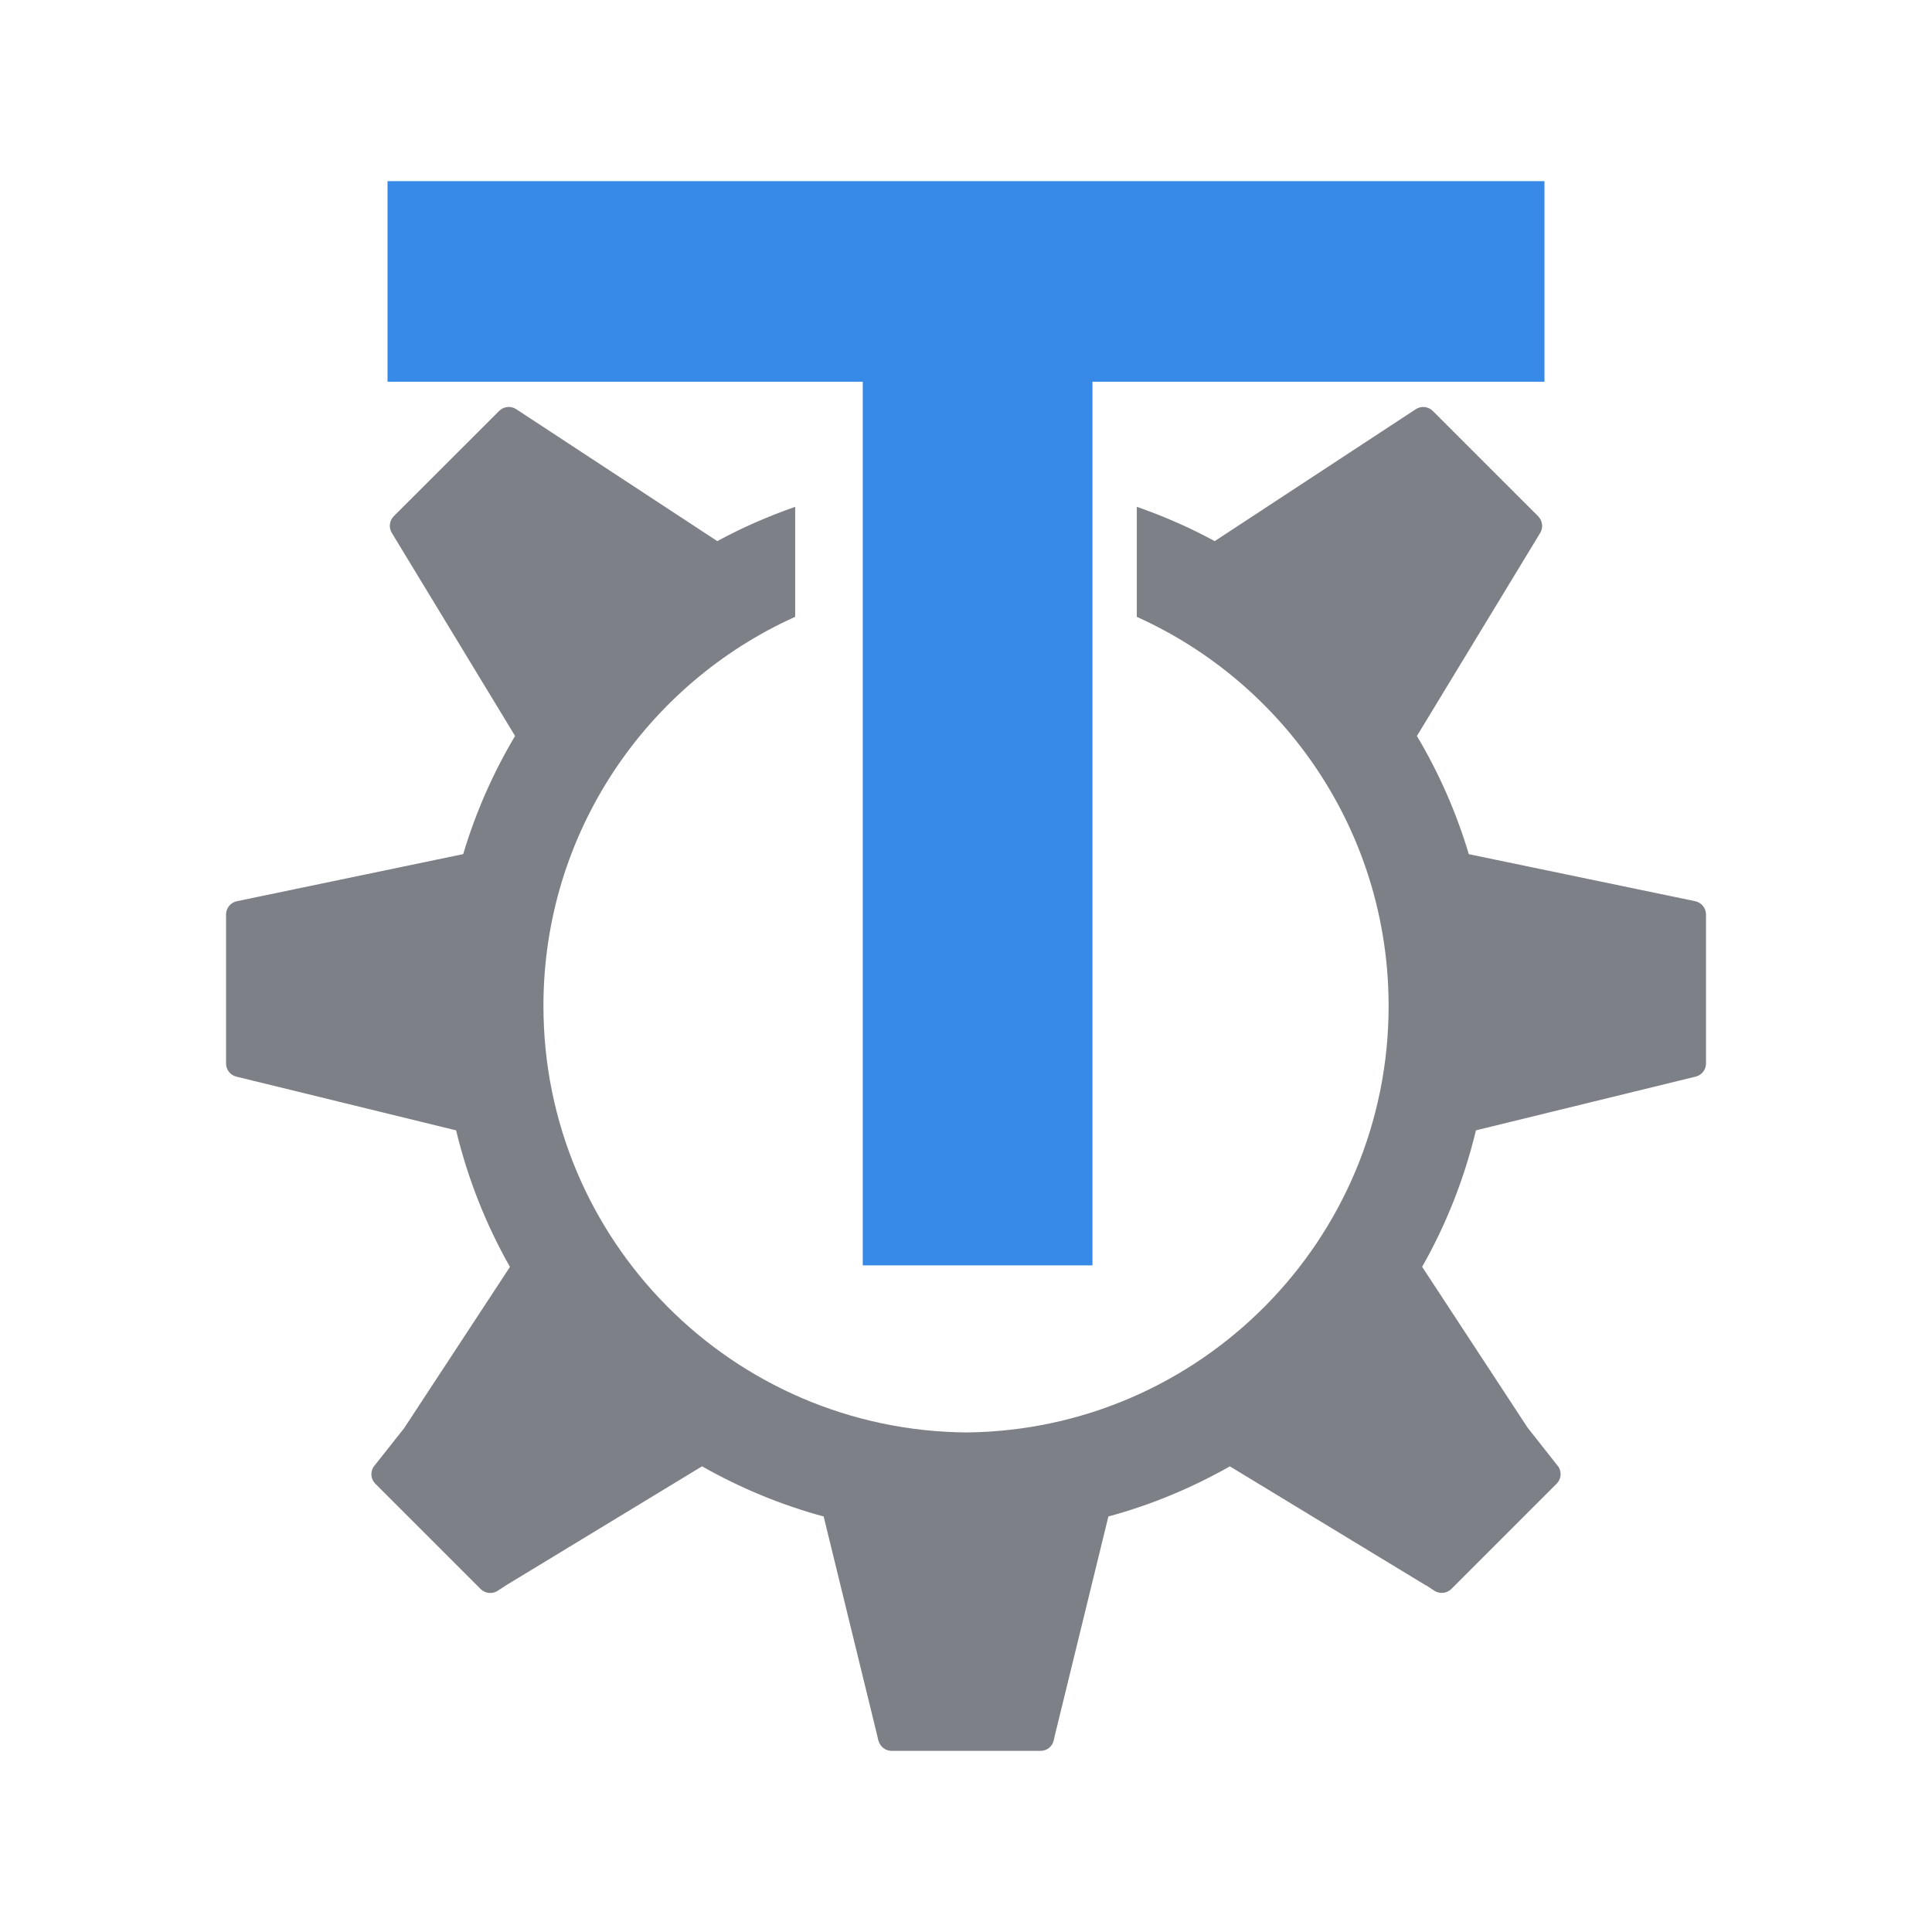
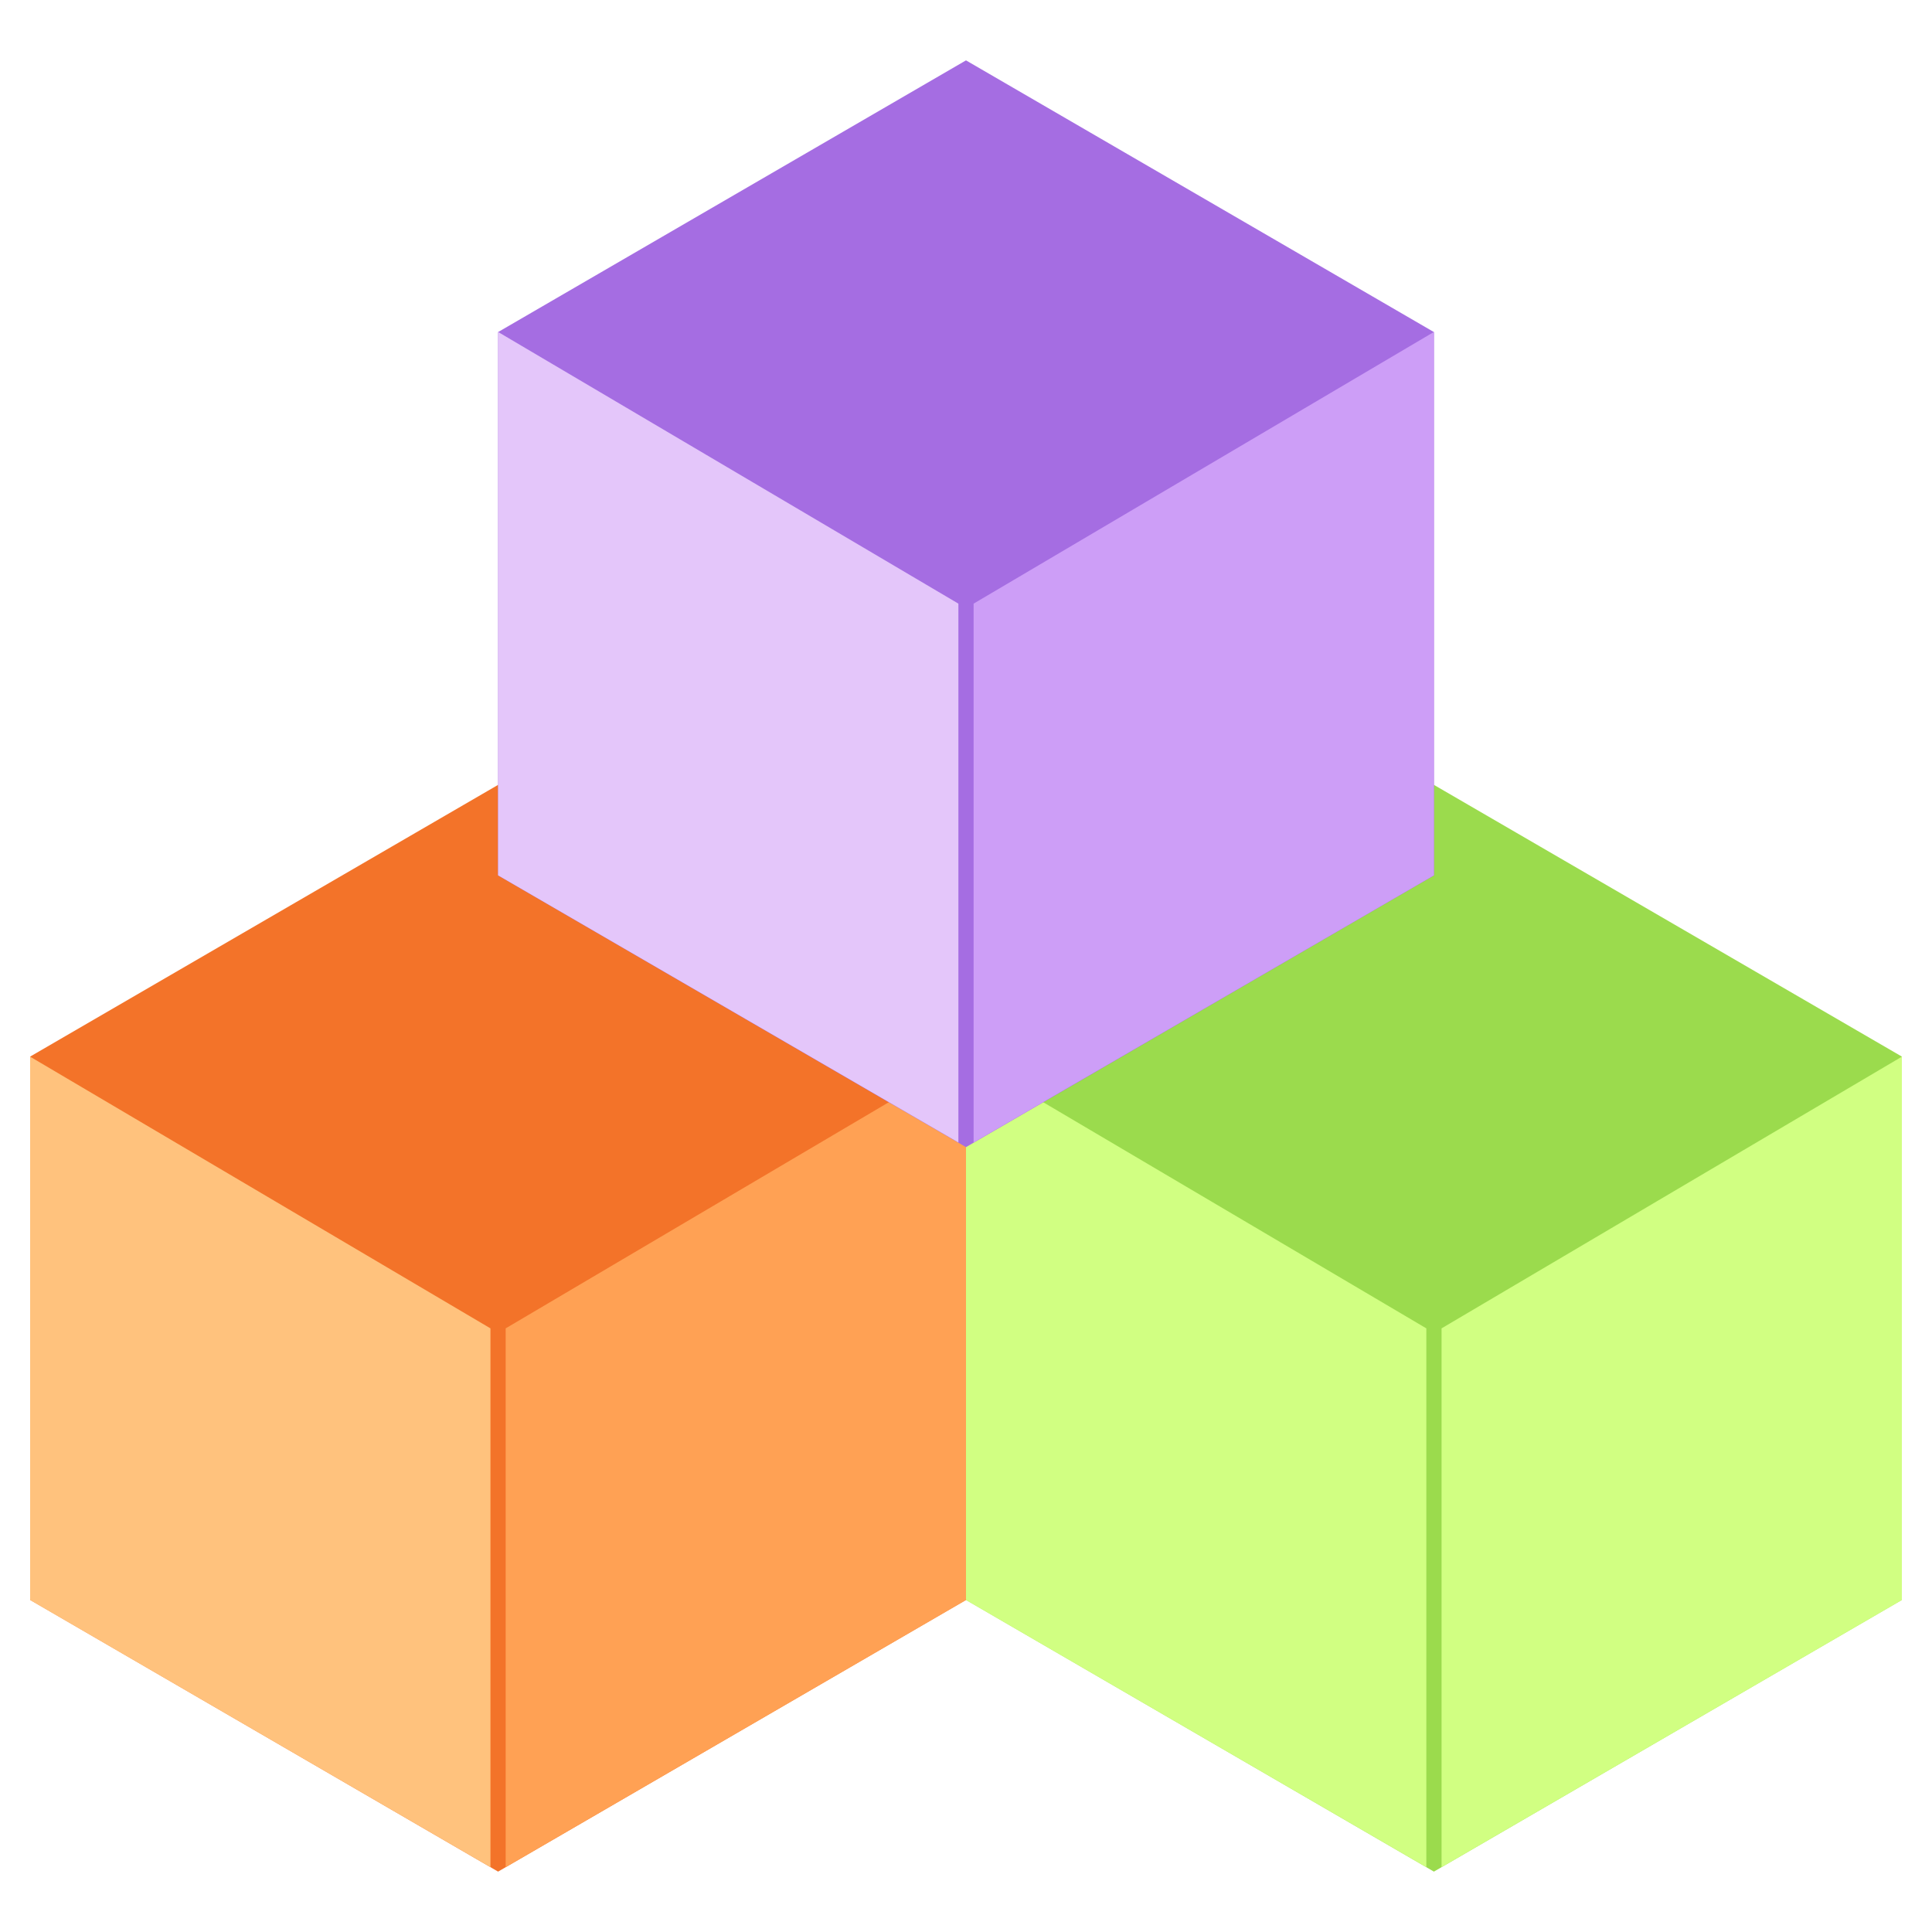
- <svg xmlns="http://www.w3.org/2000/svg" version="1.1" id="svg2" width="24" height="24" viewBox="0 0 24 24">
-   <defs id="defs6" />
-   <g id="g4585" transform="matrix(0.6685184,0,0,0.6685184,1.303673,1.303704)">
-     <path id="path5692_2_-3" d="m 7.477,5.613 v 6e-4 C 7.421,5.619 7.367,5.644 7.324,5.687 L 5.367,7.642 C 5.285,7.725 5.27,7.853 5.331,7.953 L 7.621,11.725 C 7.215,12.408 6.889,13.144 6.657,13.921 l -4.205,0.875 c -0.117,0.024 -0.202,0.128 -0.202,0.248 v 2.767 c 0,0.117 0.08,0.218 0.193,0.245 l 4.082,0.998 c 0.218,0.9 0.555,1.753 1.001,2.537 l -1.965,2.995 -0.573,0.725 c -0.061,0.1 -0.046,0.227 0.037,0.31 l 1.956,1.956 c 0.085,0.085 0.218,0.098 0.319,0.032 l 0.156,-0.103 c 0.002,-0.001 0.004,-0.001 0.006,-0.003 l 3.633,-2.206 c 0.704,0.399 1.461,0.716 2.26,0.932 l 1.003,4.102 0.01,0.05 c 6.5e-4,0.003 0.003,0.005 0.004,0.009 0.007,0.028 0.018,0.054 0.034,0.078 0.015,0.023 0.034,0.045 0.056,0.062 8.66e-4,6e-4 0.002,6e-4 0.003,0.002 0.021,0.016 0.044,0.029 0.07,0.038 0.026,0.009 0.052,0.014 0.081,0.014 8.67e-4,1.2e-5 0.002,5.99e-4 0.002,5.99e-4 h 2.767 c 0.119,-5e-6 0.223,-0.083 0.247,-0.201 l 0.013,-0.062 1.001,-4.093 c 0.798,-0.215 1.554,-0.533 2.257,-0.931 l 3.635,2.207 c 0.004,0.003 0.01,0.003 0.014,0.005 l 0.149,0.098 c 0.1,0.066 0.233,0.053 0.318,-0.032 l 1.956,-1.956 c 0.083,-0.083 0.098,-0.21 0.037,-0.31 l -0.577,-0.732 -1.959,-2.988 c 0.446,-0.784 0.783,-1.636 1,-2.536 l 4.082,-0.998 c 0.113,-0.027 0.193,-0.128 0.193,-0.245 v -2.767 c 0,-0.12 -0.085,-0.224 -0.202,-0.248 L 25.343,13.922 C 25.111,13.145 24.786,12.409 24.379,11.726 l 2.29,-3.772 c 0.061,-0.1 0.045,-0.228 -0.037,-0.311 L 24.676,5.688 c -0.042,-0.043 -0.097,-0.068 -0.153,-0.074 v -6e-4 c -0.056,-0.005 -0.115,0.007 -0.165,0.04 l -3.734,2.45 c -0.001,0.001 -0.002,0.001 -0.002,0.002 -0.461,-0.251 -0.946,-0.463 -1.448,-0.638 v 2.045 c 2.758,1.241 4.679,4.01 4.679,7.231 0,4.348 -3.501,7.876 -7.837,7.924 -4.351,-0.031 -7.868,-3.567 -7.868,-7.925 0,-3.22 1.921,-5.99 4.678,-7.231 v -2.044 c -0.502,0.176 -0.987,0.387 -1.448,0.638 -3.32e-4,-3.113e-4 -0.001,-0.001 -0.002,-0.002 L 7.642,5.653 C 7.591,5.62 7.534,5.607 7.477,5.613 Z" style="fill:#7e8087;fill-opacity:1;stroke-width:0.307" />
-     <path id="rect4544" d="M 5.251,1.416 V 5.143 H 14.082 V 21.563 h 4.268 V 5.143 h 8.399 V 1.416 Z" style="opacity:1;fill:#3689e6;fill-opacity:1;stroke:none;stroke-width:0.183;stroke-linecap:round;stroke-linejoin:miter;stroke-miterlimit:4;stroke-dasharray:none;stroke-opacity:1;paint-order:normal" />
+ <svg xmlns="http://www.w3.org/2000/svg" width="24" height="24" viewBox="0 0 6.35 6.35" version="1.1" id="svg5652">
+   <defs id="defs5646" />
+   <g id="layer1" transform="translate(-4.4504802e-7,-290.65)">
+     <polygon points="648,62.354 684,124.708 648,187.061 576,187.061 540,124.708 576,62.354 " style="fill:#9bdb4d;stroke:none;stroke-width:9.138;stroke-miterlimit:4;stroke-dasharray:none;stroke-opacity:1" id="55-2" transform="matrix(0,0.02480469,-0.02466393,0,7.788673,279.8351)" />
+     <path style="fill:#d1ff82;stroke:none;stroke-width:0.111px;stroke-linecap:butt;stroke-linejoin:miter;stroke-opacity:1" d="m 3.175,295.909 1.513,0.878 v -1.771 l -1.513,-0.893 z" id="path6449-62-9" />
+     <path style="fill:#d1ff82;stroke:none;stroke-width:0.111px;stroke-linecap:butt;stroke-linejoin:miter;stroke-opacity:1" d="m 6.251,295.909 -1.513,0.878 v -1.771 l 1.513,-0.893 z" id="path6449-62-7-3" />
+     <polygon points="576,187.061 540,124.708 576,62.354 648,62.354 684,124.708 648,187.061 " style="fill:#f37329;stroke:none;stroke-width:9.138;stroke-miterlimit:4;stroke-dasharray:none;stroke-opacity:1" id="55-4" transform="matrix(0,0.02480469,-0.02466393,0,4.712891,279.8351)" />
+     <path style="fill:#ffc27d;stroke:none;stroke-width:0.111px;stroke-linecap:butt;stroke-linejoin:miter;stroke-opacity:1" d="m 0.099,295.909 1.513,0.878 v -1.771 l -1.513,-0.893 z" id="path6449-62-78" />
+     <path style="fill:#ffa154;stroke:none;stroke-width:0.111px;stroke-linecap:butt;stroke-linejoin:miter;stroke-opacity:1" d="m 3.175,295.909 -1.513,0.878 v -1.771 l 1.513,-0.893 z" id="path6449-62-7-4" />
+     <polygon points="540,124.708 576,62.354 648,62.354 684,124.708 648,187.061 576,187.061 " style="fill:#a56de2;stroke:none;stroke-width:9.138;stroke-miterlimit:4;stroke-dasharray:none;stroke-opacity:1" id="55" transform="matrix(0,0.02480469,-0.02466393,0,6.250784,277.4539)" />
+     <path style="fill:#e4c6fa;stroke:none;stroke-width:0.111px;stroke-linecap:butt;stroke-linejoin:miter;stroke-opacity:1" d="m 1.637,293.527 1.513,0.878 v -1.771 L 1.637,291.741 Z" id="path6449-62" />
+     <path style="fill:#cd9ef7;stroke:none;stroke-width:0.111px;stroke-linecap:butt;stroke-linejoin:miter;stroke-opacity:1" d="m 4.713,293.527 -1.513,0.878 v -1.771 l 1.513,-0.893 z" id="path6449-62-7" />
  </g>
</svg>
